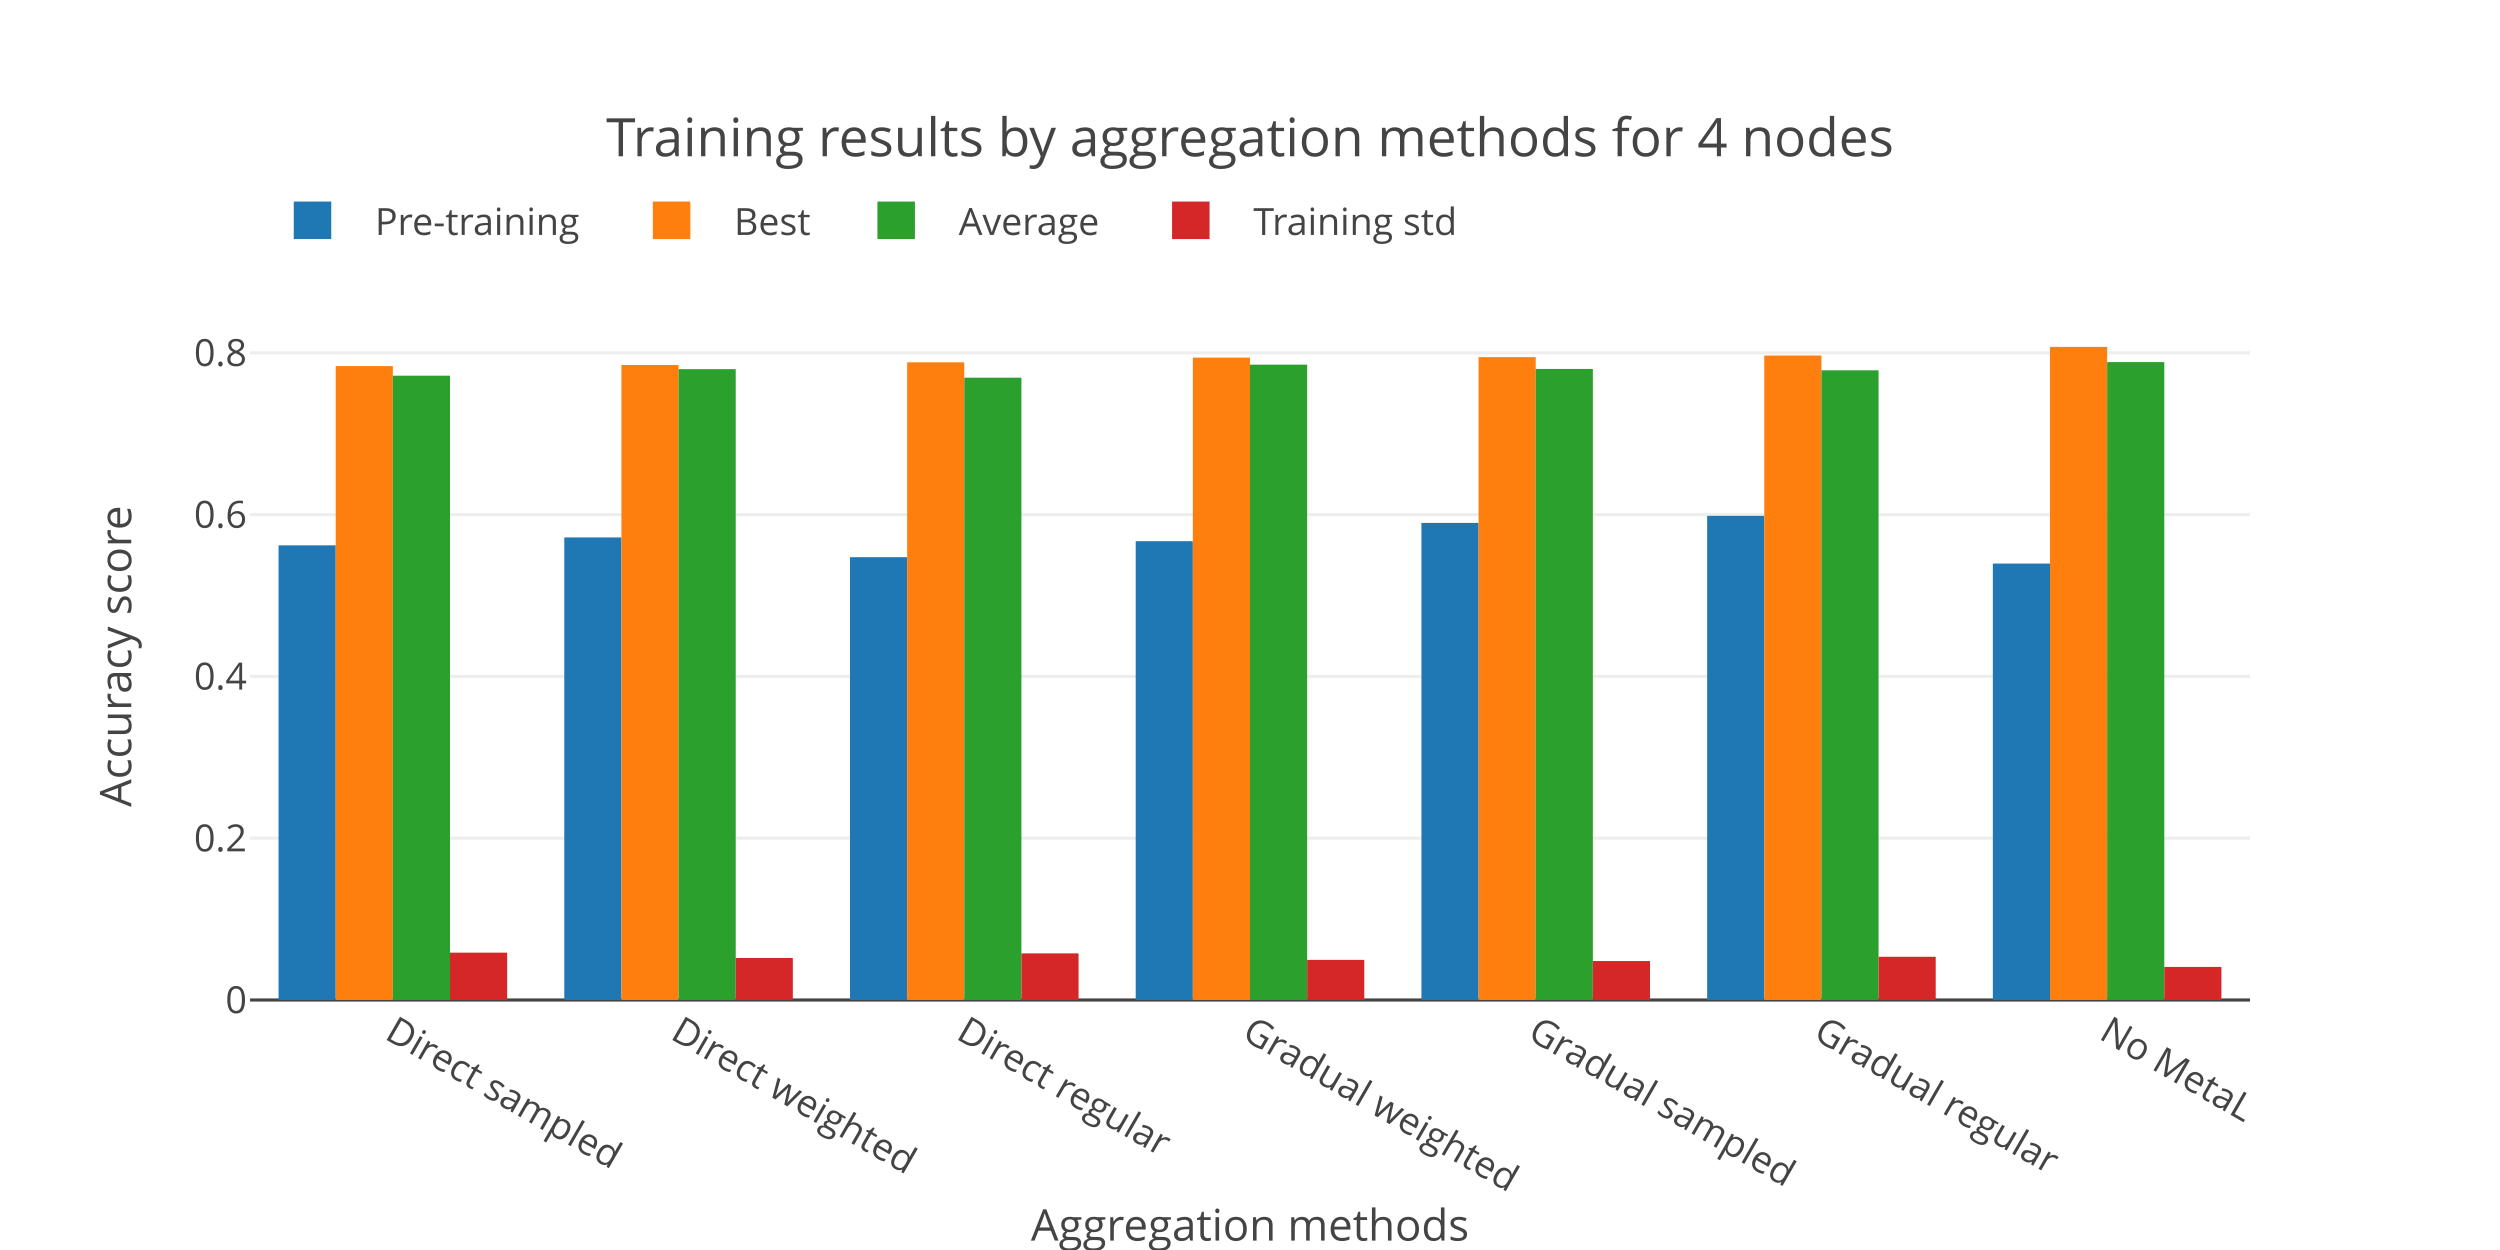
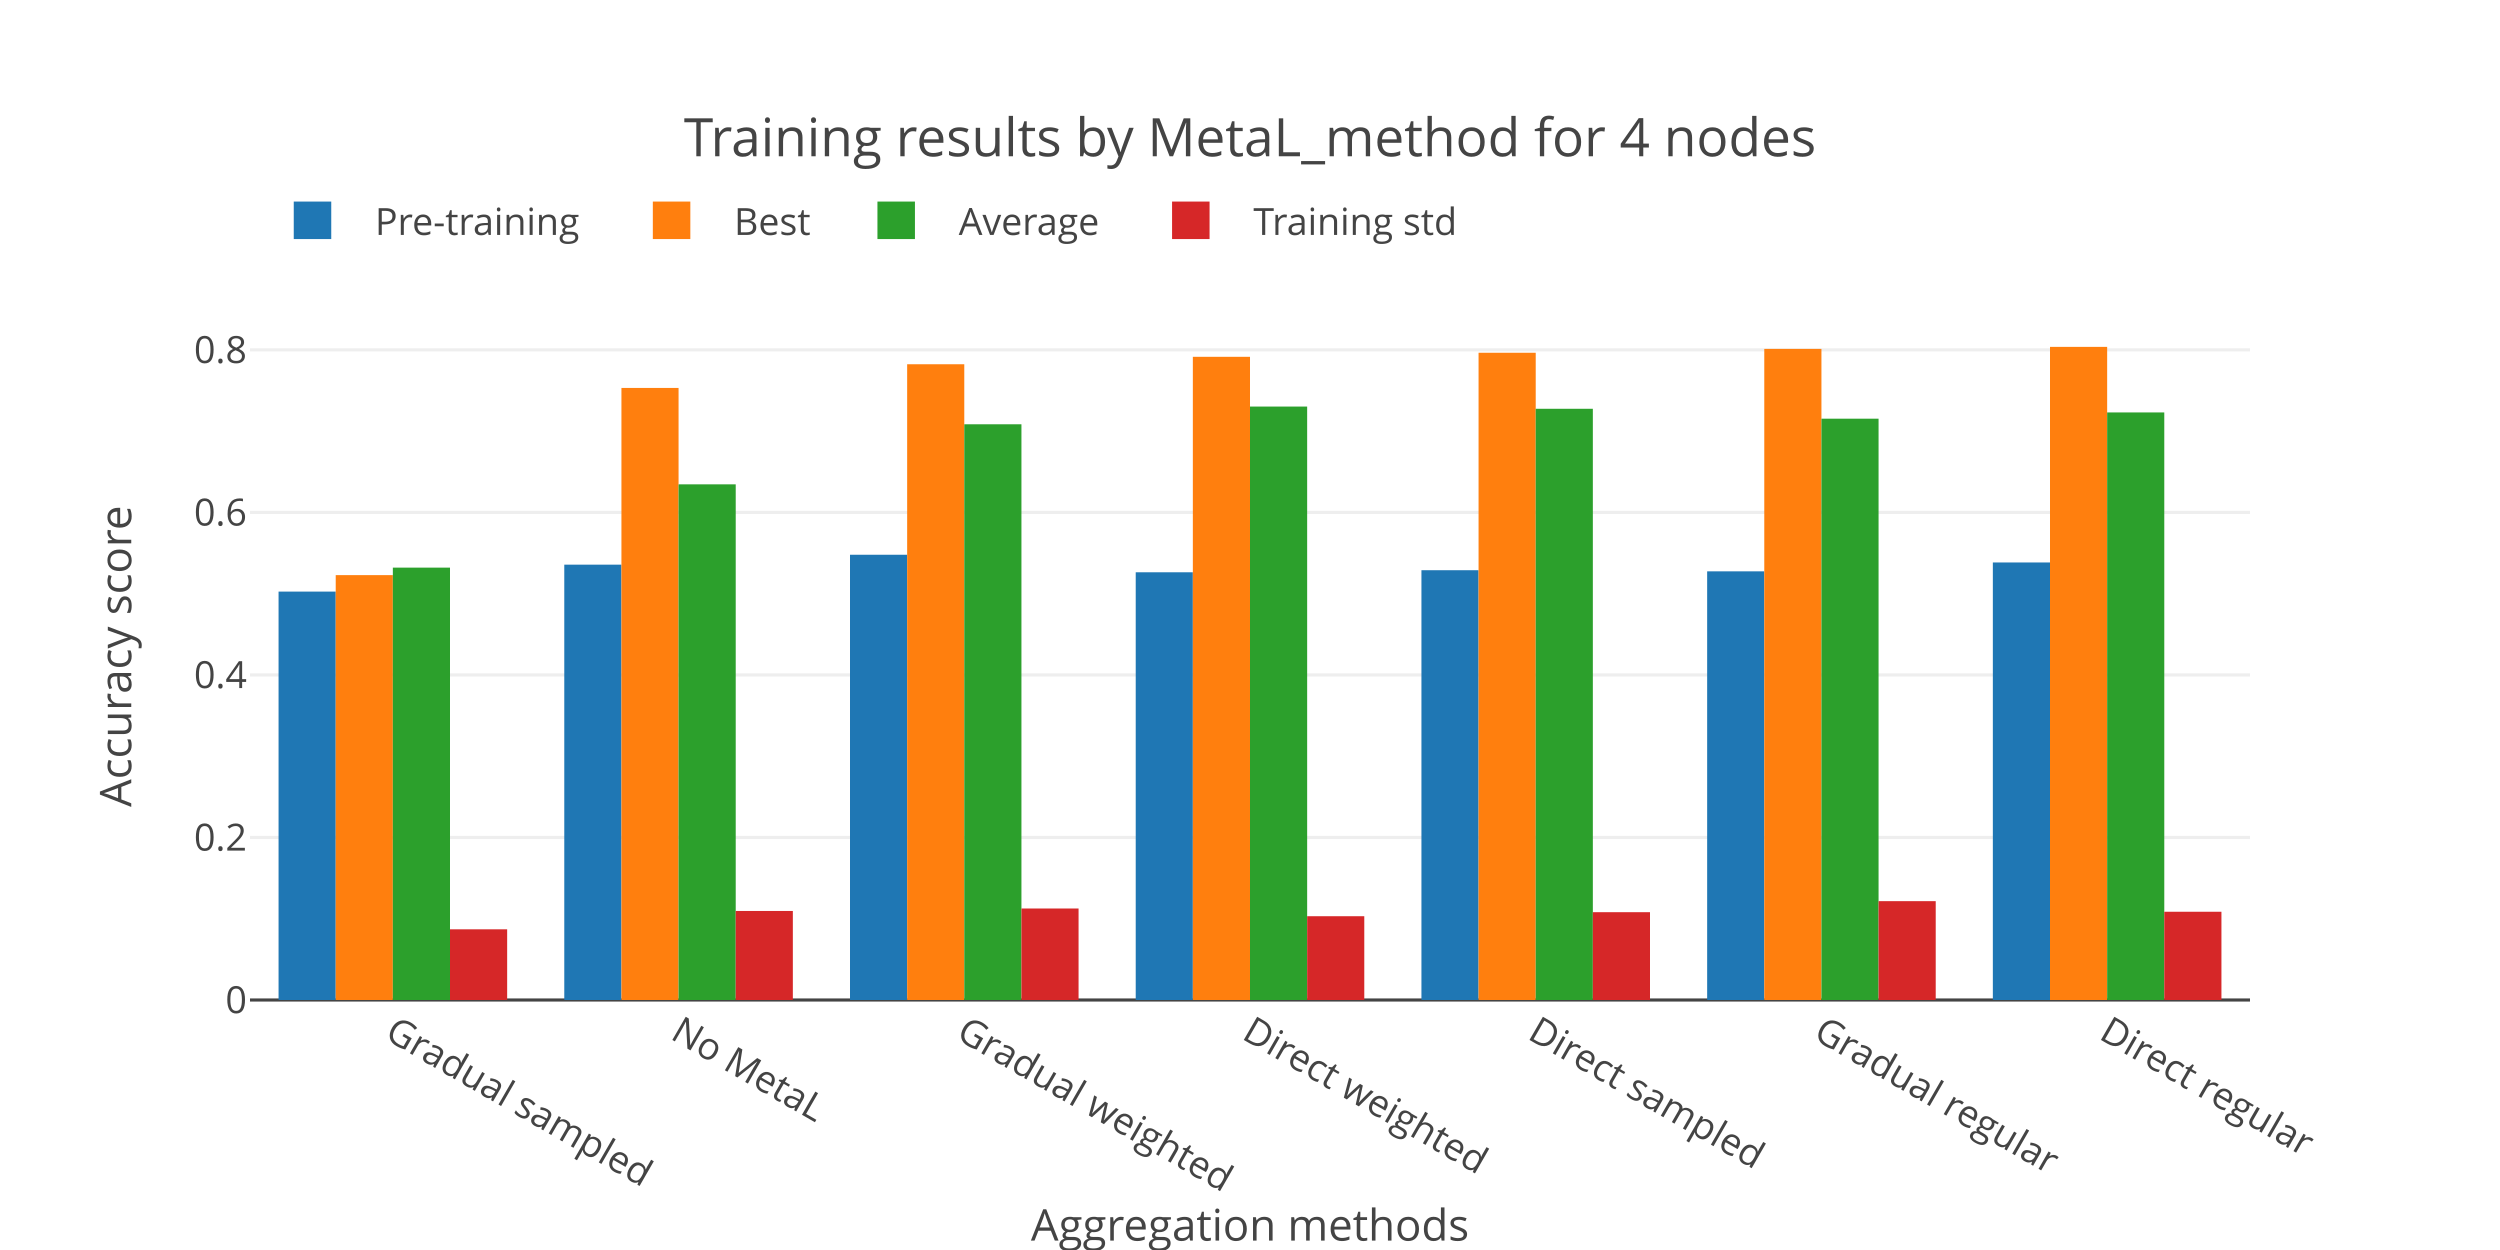
<svg xmlns="http://www.w3.org/2000/svg" class="main-svg" width="800" height="400" style="" viewBox="0 0 800 400">
  <rect x="0" y="0" width="800" height="400" style="fill: rgb(255, 255, 255); fill-opacity: 1;" />
-   <defs id="defs-4cba08">
+   <defs id="defs-02bf7a">
    <g class="clips">
-       <clipPath id="clip4cba08xyplot" class="plotclip">
+       <clipPath id="clip02bf7axyplot" class="plotclip">
        <rect width="640" height="220" />
      </clipPath>
-       <clipPath class="axesclip" id="clip4cba08x">
+       <clipPath class="axesclip" id="clip02bf7ax">
        <rect x="80" y="0" width="640" height="400" />
      </clipPath>
-       <clipPath class="axesclip" id="clip4cba08y">
+       <clipPath class="axesclip" id="clip02bf7ay">
        <rect x="0" y="100" width="800" height="220" />
      </clipPath>
-       <clipPath class="axesclip" id="clip4cba08xy">
+       <clipPath class="axesclip" id="clip02bf7axy">
        <rect x="80" y="100" width="640" height="220" />
      </clipPath>
    </g>
    <g class="gradients" />
    <g class="patterns" />
  </defs>
  <g class="bglayer" />
  <g class="layer-below">
    <g class="imagelayer" />
    <g class="shapelayer" />
  </g>
  <g class="cartesianlayer">
    <g class="subplot xy">
      <g class="layer-subplot">
        <g class="shapelayer" />
        <g class="imagelayer" />
      </g>
      <g class="minor-gridlayer">
        <g class="x" />
        <g class="y" />
      </g>
      <g class="gridlayer">
        <g class="x" />
        <g class="y">
-           <path class="ygrid crisp" transform="translate(0,268.23)" d="M80,0h640" style="stroke: rgb(238, 238, 238); stroke-opacity: 1; stroke-width: 1px;" />
-           <path class="ygrid crisp" transform="translate(0,216.46)" d="M80,0h640" style="stroke: rgb(238, 238, 238); stroke-opacity: 1; stroke-width: 1px;" />
-           <path class="ygrid crisp" transform="translate(0,164.68)" d="M80,0h640" style="stroke: rgb(238, 238, 238); stroke-opacity: 1; stroke-width: 1px;" />
-           <path class="ygrid crisp" transform="translate(0,112.91)" d="M80,0h640" style="stroke: rgb(238, 238, 238); stroke-opacity: 1; stroke-width: 1px;" />
+           <path class="ygrid crisp" transform="translate(0,267.99)" d="M80,0h640" style="stroke: rgb(238, 238, 238); stroke-opacity: 1; stroke-width: 1px;" />
+           <path class="ygrid crisp" transform="translate(0,215.98)" d="M80,0h640" style="stroke: rgb(238, 238, 238); stroke-opacity: 1; stroke-width: 1px;" />
+           <path class="ygrid crisp" transform="translate(0,163.97)" d="M80,0h640" style="stroke: rgb(238, 238, 238); stroke-opacity: 1; stroke-width: 1px;" />
+           <path class="ygrid crisp" transform="translate(0,111.96)" d="M80,0h640" style="stroke: rgb(238, 238, 238); stroke-opacity: 1; stroke-width: 1px;" />
        </g>
      </g>
      <g class="zerolinelayer">
        <path class="yzl zl crisp" transform="translate(0,320)" d="M80,0h640" style="stroke: rgb(68, 68, 68); stroke-opacity: 1; stroke-width: 1px;" />
      </g>
      <path class="xlines-below" />
      <path class="ylines-below" />
      <g class="overlines-below" />
      <g class="xaxislayer-below" />
      <g class="yaxislayer-below" />
      <g class="overaxes-below" />
-       <g class="plot" transform="translate(80,100)" clip-path="url(#clip4cba08xyplot)">
+       <g class="plot" transform="translate(80,100)" clip-path="url(#clip02bf7axyplot)">
        <g class="barlayer mlayer">
          <g class="trace bars" style="opacity: 1;">
            <g class="points">
              <g class="point">
-                 <path d="M9.14,220V74.51H27.43V220Z" style="vector-effect: none; opacity: 1; stroke-width: 0px; fill: rgb(31, 119, 180); fill-opacity: 1;" />
-               </g>
-               <g class="point">
-                 <path d="M100.57,220V71.98H118.86V220Z" style="vector-effect: none; opacity: 1; stroke-width: 0px; fill: rgb(31, 119, 180); fill-opacity: 1;" />
-               </g>
-               <g class="point">
-                 <path d="M192,220V78.3H210.29V220Z" style="vector-effect: none; opacity: 1; stroke-width: 0px; fill: rgb(31, 119, 180); fill-opacity: 1;" />
-               </g>
-               <g class="point">
-                 <path d="M283.43,220V73.18H301.71V220Z" style="vector-effect: none; opacity: 1; stroke-width: 0px; fill: rgb(31, 119, 180); fill-opacity: 1;" />
-               </g>
-               <g class="point">
-                 <path d="M374.86,220V67.33H393.14V220Z" style="vector-effect: none; opacity: 1; stroke-width: 0px; fill: rgb(31, 119, 180); fill-opacity: 1;" />
-               </g>
-               <g class="point">
-                 <path d="M466.29,220V65.07H484.57V220Z" style="vector-effect: none; opacity: 1; stroke-width: 0px; fill: rgb(31, 119, 180); fill-opacity: 1;" />
-               </g>
-               <g class="point">
-                 <path d="M557.71,220V80.34H576V220Z" style="vector-effect: none; opacity: 1; stroke-width: 0px; fill: rgb(31, 119, 180); fill-opacity: 1;" />
-               </g>
-             </g>
-           </g>
-           <g class="trace bars" style="opacity: 1;">
-             <g class="points">
-               <g class="point">
-                 <path d="M27.43,220V17.15H45.71V220Z" style="vector-effect: none; opacity: 1; stroke-width: 0px; fill: rgb(255, 127, 14); fill-opacity: 1;" />
-               </g>
-               <g class="point">
-                 <path d="M118.86,220V16.79H137.14V220Z" style="vector-effect: none; opacity: 1; stroke-width: 0px; fill: rgb(255, 127, 14); fill-opacity: 1;" />
-               </g>
-               <g class="point">
-                 <path d="M210.29,220V15.94H228.57V220Z" style="vector-effect: none; opacity: 1; stroke-width: 0px; fill: rgb(255, 127, 14); fill-opacity: 1;" />
-               </g>
-               <g class="point">
-                 <path d="M301.71,220V14.44H320V220Z" style="vector-effect: none; opacity: 1; stroke-width: 0px; fill: rgb(255, 127, 14); fill-opacity: 1;" />
-               </g>
-               <g class="point">
-                 <path d="M393.14,220V14.28H411.43V220Z" style="vector-effect: none; opacity: 1; stroke-width: 0px; fill: rgb(255, 127, 14); fill-opacity: 1;" />
-               </g>
-               <g class="point">
-                 <path d="M484.57,220V13.77H502.86V220Z" style="vector-effect: none; opacity: 1; stroke-width: 0px; fill: rgb(255, 127, 14); fill-opacity: 1;" />
+                 <path d="M9.14,220V89.31H27.43V220Z" style="vector-effect: none; opacity: 1; stroke-width: 0px; fill: rgb(31, 119, 180); fill-opacity: 1;" />
+               </g>
+               <g class="point">
+                 <path d="M100.57,220V80.69H118.86V220Z" style="vector-effect: none; opacity: 1; stroke-width: 0px; fill: rgb(31, 119, 180); fill-opacity: 1;" />
+               </g>
+               <g class="point">
+                 <path d="M192,220V77.52H210.29V220Z" style="vector-effect: none; opacity: 1; stroke-width: 0px; fill: rgb(31, 119, 180); fill-opacity: 1;" />
+               </g>
+               <g class="point">
+                 <path d="M283.43,220V83.13H301.71V220Z" style="vector-effect: none; opacity: 1; stroke-width: 0px; fill: rgb(31, 119, 180); fill-opacity: 1;" />
+               </g>
+               <g class="point">
+                 <path d="M374.86,220V82.47H393.14V220Z" style="vector-effect: none; opacity: 1; stroke-width: 0px; fill: rgb(31, 119, 180); fill-opacity: 1;" />
+               </g>
+               <g class="point">
+                 <path d="M466.29,220V82.83H484.57V220Z" style="vector-effect: none; opacity: 1; stroke-width: 0px; fill: rgb(31, 119, 180); fill-opacity: 1;" />
+               </g>
+               <g class="point">
+                 <path d="M557.71,220V79.99H576V220Z" style="vector-effect: none; opacity: 1; stroke-width: 0px; fill: rgb(31, 119, 180); fill-opacity: 1;" />
+               </g>
+             </g>
+           </g>
+           <g class="trace bars" style="opacity: 1;">
+             <g class="points">
+               <g class="point">
+                 <path d="M27.43,220V84.04H45.71V220Z" style="vector-effect: none; opacity: 1; stroke-width: 0px; fill: rgb(255, 127, 14); fill-opacity: 1;" />
+               </g>
+               <g class="point">
+                 <path d="M118.86,220V24.14H137.14V220Z" style="vector-effect: none; opacity: 1; stroke-width: 0px; fill: rgb(255, 127, 14); fill-opacity: 1;" />
+               </g>
+               <g class="point">
+                 <path d="M210.29,220V16.56H228.57V220Z" style="vector-effect: none; opacity: 1; stroke-width: 0px; fill: rgb(255, 127, 14); fill-opacity: 1;" />
+               </g>
+               <g class="point">
+                 <path d="M301.71,220V14.18H320V220Z" style="vector-effect: none; opacity: 1; stroke-width: 0px; fill: rgb(255, 127, 14); fill-opacity: 1;" />
+               </g>
+               <g class="point">
+                 <path d="M393.14,220V12.88H411.43V220Z" style="vector-effect: none; opacity: 1; stroke-width: 0px; fill: rgb(255, 127, 14); fill-opacity: 1;" />
+               </g>
+               <g class="point">
+                 <path d="M484.57,220V11.65H502.86V220Z" style="vector-effect: none; opacity: 1; stroke-width: 0px; fill: rgb(255, 127, 14); fill-opacity: 1;" />
              </g>
              <g class="point">
                <path d="M576,220V11H594.29V220Z" style="vector-effect: none; opacity: 1; stroke-width: 0px; fill: rgb(255, 127, 14); fill-opacity: 1;" />
              </g>
            </g>
          </g>
          <g class="trace bars" style="opacity: 1;">
            <g class="points">
              <g class="point">
-                 <path d="M45.71,220V20.22H64V220Z" style="vector-effect: none; opacity: 1; stroke-width: 0px; fill: rgb(44, 160, 44); fill-opacity: 1;" />
-               </g>
-               <g class="point">
-                 <path d="M137.14,220V18.13H155.43V220Z" style="vector-effect: none; opacity: 1; stroke-width: 0px; fill: rgb(44, 160, 44); fill-opacity: 1;" />
-               </g>
-               <g class="point">
-                 <path d="M228.57,220V20.86H246.86V220Z" style="vector-effect: none; opacity: 1; stroke-width: 0px; fill: rgb(44, 160, 44); fill-opacity: 1;" />
-               </g>
-               <g class="point">
-                 <path d="M320,220V16.69H338.29V220Z" style="vector-effect: none; opacity: 1; stroke-width: 0px; fill: rgb(44, 160, 44); fill-opacity: 1;" />
-               </g>
-               <g class="point">
-                 <path d="M411.43,220V18.06H429.71V220Z" style="vector-effect: none; opacity: 1; stroke-width: 0px; fill: rgb(44, 160, 44); fill-opacity: 1;" />
-               </g>
-               <g class="point">
-                 <path d="M502.86,220V18.5H521.14V220Z" style="vector-effect: none; opacity: 1; stroke-width: 0px; fill: rgb(44, 160, 44); fill-opacity: 1;" />
-               </g>
-               <g class="point">
-                 <path d="M594.29,220V15.87H612.57V220Z" style="vector-effect: none; opacity: 1; stroke-width: 0px; fill: rgb(44, 160, 44); fill-opacity: 1;" />
-               </g>
-             </g>
-           </g>
-           <g class="trace bars" style="opacity: 1;">
-             <g class="points">
-               <g class="point">
-                 <path d="M64,220V204.85H82.29V220Z" style="vector-effect: none; opacity: 1; stroke-width: 0px; fill: rgb(214, 39, 40); fill-opacity: 1;" />
-               </g>
-               <g class="point">
-                 <path d="M155.43,220V206.55H173.71V220Z" style="vector-effect: none; opacity: 1; stroke-width: 0px; fill: rgb(214, 39, 40); fill-opacity: 1;" />
-               </g>
-               <g class="point">
-                 <path d="M246.86,220V205.08H265.14V220Z" style="vector-effect: none; opacity: 1; stroke-width: 0px; fill: rgb(214, 39, 40); fill-opacity: 1;" />
-               </g>
-               <g class="point">
-                 <path d="M338.29,220V207.16H356.57V220Z" style="vector-effect: none; opacity: 1; stroke-width: 0px; fill: rgb(214, 39, 40); fill-opacity: 1;" />
-               </g>
-               <g class="point">
-                 <path d="M429.71,220V207.53H448V220Z" style="vector-effect: none; opacity: 1; stroke-width: 0px; fill: rgb(214, 39, 40); fill-opacity: 1;" />
-               </g>
-               <g class="point">
-                 <path d="M521.14,220V206.17H539.43V220Z" style="vector-effect: none; opacity: 1; stroke-width: 0px; fill: rgb(214, 39, 40); fill-opacity: 1;" />
-               </g>
-               <g class="point">
-                 <path d="M612.57,220V209.42H630.86V220Z" style="vector-effect: none; opacity: 1; stroke-width: 0px; fill: rgb(214, 39, 40); fill-opacity: 1;" />
+                 <path d="M45.71,220V81.64H64V220Z" style="vector-effect: none; opacity: 1; stroke-width: 0px; fill: rgb(44, 160, 44); fill-opacity: 1;" />
+               </g>
+               <g class="point">
+                 <path d="M137.14,220V54.99H155.43V220Z" style="vector-effect: none; opacity: 1; stroke-width: 0px; fill: rgb(44, 160, 44); fill-opacity: 1;" />
+               </g>
+               <g class="point">
+                 <path d="M228.57,220V35.77H246.86V220Z" style="vector-effect: none; opacity: 1; stroke-width: 0px; fill: rgb(44, 160, 44); fill-opacity: 1;" />
+               </g>
+               <g class="point">
+                 <path d="M320,220V30.1H338.29V220Z" style="vector-effect: none; opacity: 1; stroke-width: 0px; fill: rgb(44, 160, 44); fill-opacity: 1;" />
+               </g>
+               <g class="point">
+                 <path d="M411.43,220V30.81H429.71V220Z" style="vector-effect: none; opacity: 1; stroke-width: 0px; fill: rgb(44, 160, 44); fill-opacity: 1;" />
+               </g>
+               <g class="point">
+                 <path d="M502.86,220V33.98H521.14V220Z" style="vector-effect: none; opacity: 1; stroke-width: 0px; fill: rgb(44, 160, 44); fill-opacity: 1;" />
+               </g>
+               <g class="point">
+                 <path d="M594.29,220V31.98H612.57V220Z" style="vector-effect: none; opacity: 1; stroke-width: 0px; fill: rgb(44, 160, 44); fill-opacity: 1;" />
+               </g>
+             </g>
+           </g>
+           <g class="trace bars" style="opacity: 1;">
+             <g class="points">
+               <g class="point">
+                 <path d="M64,220V197.38H82.29V220Z" style="vector-effect: none; opacity: 1; stroke-width: 0px; fill: rgb(214, 39, 40); fill-opacity: 1;" />
+               </g>
+               <g class="point">
+                 <path d="M155.43,220V191.51H173.71V220Z" style="vector-effect: none; opacity: 1; stroke-width: 0px; fill: rgb(214, 39, 40); fill-opacity: 1;" />
+               </g>
+               <g class="point">
+                 <path d="M246.86,220V190.72H265.14V220Z" style="vector-effect: none; opacity: 1; stroke-width: 0px; fill: rgb(214, 39, 40); fill-opacity: 1;" />
+               </g>
+               <g class="point">
+                 <path d="M338.29,220V193.19H356.57V220Z" style="vector-effect: none; opacity: 1; stroke-width: 0px; fill: rgb(214, 39, 40); fill-opacity: 1;" />
+               </g>
+               <g class="point">
+                 <path d="M429.71,220V191.9H448V220Z" style="vector-effect: none; opacity: 1; stroke-width: 0px; fill: rgb(214, 39, 40); fill-opacity: 1;" />
+               </g>
+               <g class="point">
+                 <path d="M521.14,220V188.37H539.43V220Z" style="vector-effect: none; opacity: 1; stroke-width: 0px; fill: rgb(214, 39, 40); fill-opacity: 1;" />
+               </g>
+               <g class="point">
+                 <path d="M612.57,220V191.76H630.86V220Z" style="vector-effect: none; opacity: 1; stroke-width: 0px; fill: rgb(214, 39, 40); fill-opacity: 1;" />
              </g>
            </g>
          </g>
        </g>
      </g>
      <g class="overplot" />
      <path class="xlines-above crisp" d="M0,0" style="fill: none;" />
      <path class="ylines-above crisp" d="M0,0" style="fill: none;" />
      <g class="overlines-above" />
      <g class="xaxislayer-above">
        <g class="xtick">
-           <text text-anchor="start" x="0" y="333" transform="translate(125.71,0) rotate(30,0,327)" style="font-family: 'Open Sans', verdana, arial, sans-serif; font-size: 12px; fill: rgb(68, 68, 68); fill-opacity: 1; white-space: pre; opacity: 1;">Direct sampled</text>
-         </g>
-         <g class="xtick">
-           <text text-anchor="start" x="0" y="333" transform="translate(217.14,0) rotate(30,0,327)" style="font-family: 'Open Sans', verdana, arial, sans-serif; font-size: 12px; fill: rgb(68, 68, 68); fill-opacity: 1; white-space: pre; opacity: 1;">Direct weighted</text>
-         </g>
-         <g class="xtick">
-           <text text-anchor="start" x="0" y="333" transform="translate(308.57,0) rotate(30,0,327)" style="font-family: 'Open Sans', verdana, arial, sans-serif; font-size: 12px; fill: rgb(68, 68, 68); fill-opacity: 1; white-space: pre; opacity: 1;">Direct regular</text>
-         </g>
-         <g class="xtick">
-           <text text-anchor="start" x="0" y="333" transform="translate(400,0) rotate(30,0,327)" style="font-family: 'Open Sans', verdana, arial, sans-serif; font-size: 12px; fill: rgb(68, 68, 68); fill-opacity: 1; white-space: pre; opacity: 1;">Gradual weighted</text>
-         </g>
-         <g class="xtick">
-           <text text-anchor="start" x="0" y="333" transform="translate(491.43,0) rotate(30,0,327)" style="font-family: 'Open Sans', verdana, arial, sans-serif; font-size: 12px; fill: rgb(68, 68, 68); fill-opacity: 1; white-space: pre; opacity: 1;">Gradual sampled</text>
+           <text text-anchor="start" x="0" y="333" transform="translate(125.71,0) rotate(30,0,327)" style="font-family: 'Open Sans', verdana, arial, sans-serif; font-size: 12px; fill: rgb(68, 68, 68); fill-opacity: 1; white-space: pre; opacity: 1;">Gradual sampled</text>
+         </g>
+         <g class="xtick">
+           <text text-anchor="start" x="0" y="333" transform="translate(217.14,0) rotate(30,0,327)" style="font-family: 'Open Sans', verdana, arial, sans-serif; font-size: 12px; fill: rgb(68, 68, 68); fill-opacity: 1; white-space: pre; opacity: 1;">No MetaL</text>
+         </g>
+         <g class="xtick">
+           <text text-anchor="start" x="0" y="333" transform="translate(308.57,0) rotate(30,0,327)" style="font-family: 'Open Sans', verdana, arial, sans-serif; font-size: 12px; fill: rgb(68, 68, 68); fill-opacity: 1; white-space: pre; opacity: 1;">Gradual weighted</text>
+         </g>
+         <g class="xtick">
+           <text text-anchor="start" x="0" y="333" transform="translate(400,0) rotate(30,0,327)" style="font-family: 'Open Sans', verdana, arial, sans-serif; font-size: 12px; fill: rgb(68, 68, 68); fill-opacity: 1; white-space: pre; opacity: 1;">Direct weighted</text>
+         </g>
+         <g class="xtick">
+           <text text-anchor="start" x="0" y="333" transform="translate(491.43,0) rotate(30,0,327)" style="font-family: 'Open Sans', verdana, arial, sans-serif; font-size: 12px; fill: rgb(68, 68, 68); fill-opacity: 1; white-space: pre; opacity: 1;">Direct sampled</text>
        </g>
        <g class="xtick">
          <text text-anchor="start" x="0" y="333" transform="translate(582.86,0) rotate(30,0,327)" style="font-family: 'Open Sans', verdana, arial, sans-serif; font-size: 12px; fill: rgb(68, 68, 68); fill-opacity: 1; white-space: pre; opacity: 1;">Gradual regular</text>
        </g>
        <g class="xtick">
-           <text text-anchor="start" x="0" y="333" transform="translate(674.29,0) rotate(30,0,327)" style="font-family: 'Open Sans', verdana, arial, sans-serif; font-size: 12px; fill: rgb(68, 68, 68); fill-opacity: 1; white-space: pre; opacity: 1;">No MetaL</text>
+           <text text-anchor="start" x="0" y="333" transform="translate(674.29,0) rotate(30,0,327)" style="font-family: 'Open Sans', verdana, arial, sans-serif; font-size: 12px; fill: rgb(68, 68, 68); fill-opacity: 1; white-space: pre; opacity: 1;">Direct regular</text>
        </g>
      </g>
      <g class="yaxislayer-above">
        <g class="ytick">
          <text text-anchor="end" x="79" y="4.2" transform="translate(0,320)" style="font-family: 'Open Sans', verdana, arial, sans-serif; font-size: 12px; fill: rgb(68, 68, 68); fill-opacity: 1; white-space: pre; opacity: 1;">0</text>
        </g>
        <g class="ytick">
-           <text text-anchor="end" x="79" y="4.2" style="font-family: 'Open Sans', verdana, arial, sans-serif; font-size: 12px; fill: rgb(68, 68, 68); fill-opacity: 1; white-space: pre; opacity: 1;" transform="translate(0,268.23)">0.2</text>
-         </g>
-         <g class="ytick">
-           <text text-anchor="end" x="79" y="4.2" style="font-family: 'Open Sans', verdana, arial, sans-serif; font-size: 12px; fill: rgb(68, 68, 68); fill-opacity: 1; white-space: pre; opacity: 1;" transform="translate(0,216.46)">0.4</text>
-         </g>
-         <g class="ytick">
-           <text text-anchor="end" x="79" y="4.2" style="font-family: 'Open Sans', verdana, arial, sans-serif; font-size: 12px; fill: rgb(68, 68, 68); fill-opacity: 1; white-space: pre; opacity: 1;" transform="translate(0,164.68)">0.6</text>
-         </g>
-         <g class="ytick">
-           <text text-anchor="end" x="79" y="4.2" style="font-family: 'Open Sans', verdana, arial, sans-serif; font-size: 12px; fill: rgb(68, 68, 68); fill-opacity: 1; white-space: pre; opacity: 1;" transform="translate(0,112.91)">0.8</text>
+           <text text-anchor="end" x="79" y="4.2" style="font-family: 'Open Sans', verdana, arial, sans-serif; font-size: 12px; fill: rgb(68, 68, 68); fill-opacity: 1; white-space: pre; opacity: 1;" transform="translate(0,267.99)">0.2</text>
+         </g>
+         <g class="ytick">
+           <text text-anchor="end" x="79" y="4.2" style="font-family: 'Open Sans', verdana, arial, sans-serif; font-size: 12px; fill: rgb(68, 68, 68); fill-opacity: 1; white-space: pre; opacity: 1;" transform="translate(0,215.98)">0.4</text>
+         </g>
+         <g class="ytick">
+           <text text-anchor="end" x="79" y="4.2" style="font-family: 'Open Sans', verdana, arial, sans-serif; font-size: 12px; fill: rgb(68, 68, 68); fill-opacity: 1; white-space: pre; opacity: 1;" transform="translate(0,163.97)">0.6</text>
+         </g>
+         <g class="ytick">
+           <text text-anchor="end" x="79" y="4.2" style="font-family: 'Open Sans', verdana, arial, sans-serif; font-size: 12px; fill: rgb(68, 68, 68); fill-opacity: 1; white-space: pre; opacity: 1;" transform="translate(0,111.96)">0.8</text>
        </g>
      </g>
      <g class="overaxes-above" />
    </g>
  </g>
  <g class="polarlayer" />
  <g class="smithlayer" />
  <g class="ternarylayer" />
  <g class="geolayer" />
  <g class="funnelarealayer" />
  <g class="pielayer" />
  <g class="iciclelayer" />
  <g class="treemaplayer" />
  <g class="sunburstlayer" />
  <g class="glimages" />
-   <defs id="topdefs-4cba08">
+   <defs id="topdefs-02bf7a">
    <g class="clips" />
-     <clipPath id="legend4cba08">
+     <clipPath id="legend02bf7a">
      <rect width="397" height="29" x="0" y="0" />
    </clipPath>
  </defs>
  <g class="layer-above">
    <g class="imagelayer" />
    <g class="shapelayer" />
  </g>
  <g class="infolayer">
    <g class="legend" pointer-events="all" transform="translate(80,56)">
      <rect class="bg" shape-rendering="crispEdges" width="397" height="29" x="0" y="0" style="stroke: rgb(68, 68, 68); stroke-opacity: 1; fill: rgb(255, 255, 255); fill-opacity: 1; stroke-width: 0px;" />
-       <g class="scrollbox" transform="" clip-path="url(#legend4cba08)">
+       <g class="scrollbox" transform="" clip-path="url(#legend02bf7a)">
        <g class="groups">
          <g class="traces" transform="translate(0,14.5)" style="opacity: 1;">
            <text class="legendtext" text-anchor="start" x="40" y="4.68" style="font-family: 'Open Sans', verdana, arial, sans-serif; font-size: 12px; fill: rgb(68, 68, 68); fill-opacity: 1; white-space: pre;">Pre-training</text>
            <g class="layers" style="opacity: 1;">
              <g class="legendfill" />
              <g class="legendlines" />
              <g class="legendsymbols">
                <g class="legendpoints">
                  <path class="legendundefined" d="M6,6H-6V-6H6Z" transform="translate(20,0)" style="stroke-width: 0px; fill: rgb(31, 119, 180); fill-opacity: 1;" />
                </g>
              </g>
            </g>
            <rect class="legendtoggle" x="0" y="-9.5" width="112.406" height="19" style="fill: rgb(0, 0, 0); fill-opacity: 0;" />
          </g>
          <g class="traces" transform="translate(114.9062,14.5)" style="opacity: 1;">
            <text class="legendtext" text-anchor="start" x="40" y="4.68" style="font-family: 'Open Sans', verdana, arial, sans-serif; font-size: 12px; fill: rgb(68, 68, 68); fill-opacity: 1; white-space: pre;">Best</text>
            <g class="layers" style="opacity: 1;">
              <g class="legendfill" />
              <g class="legendlines" />
              <g class="legendsymbols">
                <g class="legendpoints">
                  <path class="legendundefined" d="M6,6H-6V-6H6Z" transform="translate(20,0)" style="stroke-width: 0px; fill: rgb(255, 127, 14); fill-opacity: 1;" />
                </g>
              </g>
            </g>
            <rect class="legendtoggle" x="0" y="-9.5" width="69.375" height="19" style="fill: rgb(0, 0, 0); fill-opacity: 0;" />
          </g>
          <g class="traces" transform="translate(186.7812,14.5)" style="opacity: 1;">
            <text class="legendtext" text-anchor="start" x="40" y="4.68" style="font-family: 'Open Sans', verdana, arial, sans-serif; font-size: 12px; fill: rgb(68, 68, 68); fill-opacity: 1; white-space: pre;">Average</text>
            <g class="layers" style="opacity: 1;">
              <g class="legendfill" />
              <g class="legendlines" />
              <g class="legendsymbols">
                <g class="legendpoints">
                  <path class="legendundefined" d="M6,6H-6V-6H6Z" transform="translate(20,0)" style="stroke-width: 0px; fill: rgb(44, 160, 44); fill-opacity: 1;" />
                </g>
              </g>
            </g>
            <rect class="legendtoggle" x="0" y="-9.5" width="91.781" height="19" style="fill: rgb(0, 0, 0); fill-opacity: 0;" />
          </g>
          <g class="traces" transform="translate(281.0625,14.5)" style="opacity: 1;">
            <text class="legendtext" text-anchor="start" x="40" y="4.68" style="font-family: 'Open Sans', verdana, arial, sans-serif; font-size: 12px; fill: rgb(68, 68, 68); fill-opacity: 1; white-space: pre;">Training std</text>
            <g class="layers" style="opacity: 1;">
              <g class="legendfill" />
              <g class="legendlines" />
              <g class="legendsymbols">
                <g class="legendpoints">
                  <path class="legendundefined" d="M6,6H-6V-6H6Z" transform="translate(20,0)" style="stroke-width: 0px; fill: rgb(214, 39, 40); fill-opacity: 1;" />
                </g>
              </g>
            </g>
            <rect class="legendtoggle" x="0" y="-9.5" width="113.25" height="19" style="fill: rgb(0, 0, 0); fill-opacity: 0;" />
          </g>
        </g>
      </g>
      <rect class="scrollbar" rx="20" ry="3" width="0" height="0" x="0" y="0" style="fill: rgb(128, 139, 164); fill-opacity: 1;" />
    </g>
    <g class="g-gtitle">
-       <text class="gtitle" x="400" y="50" text-anchor="middle" dy="0em" style="font-family: 'Open Sans', verdana, arial, sans-serif; font-size: 17px; fill: rgb(68, 68, 68); opacity: 1; font-weight: normal; white-space: pre;">Training results by aggregation methods for 4 nodes</text>
+       <text class="gtitle" x="400" y="50" text-anchor="middle" dy="0em" style="font-family: 'Open Sans', verdana, arial, sans-serif; font-size: 17px; fill: rgb(68, 68, 68); opacity: 1; font-weight: normal; white-space: pre;">Training results by MetaL_method for 4 nodes</text>
    </g>
    <g class="g-xtitle" transform="translate(0,25)">
      <text class="xtitle" x="400" y="372" text-anchor="middle" style="font-family: 'Open Sans', verdana, arial, sans-serif; font-size: 14px; fill: rgb(68, 68, 68); opacity: 1; font-weight: normal; white-space: pre;">Aggregation methods</text>
    </g>
    <g class="g-ytitle">
      <text class="ytitle" transform="rotate(-90,42,210)" x="42" y="210" text-anchor="middle" style="font-family: 'Open Sans', verdana, arial, sans-serif; font-size: 14px; fill: rgb(68, 68, 68); opacity: 1; font-weight: normal; white-space: pre;">Accuracy score</text>
    </g>
  </g>
</svg>
